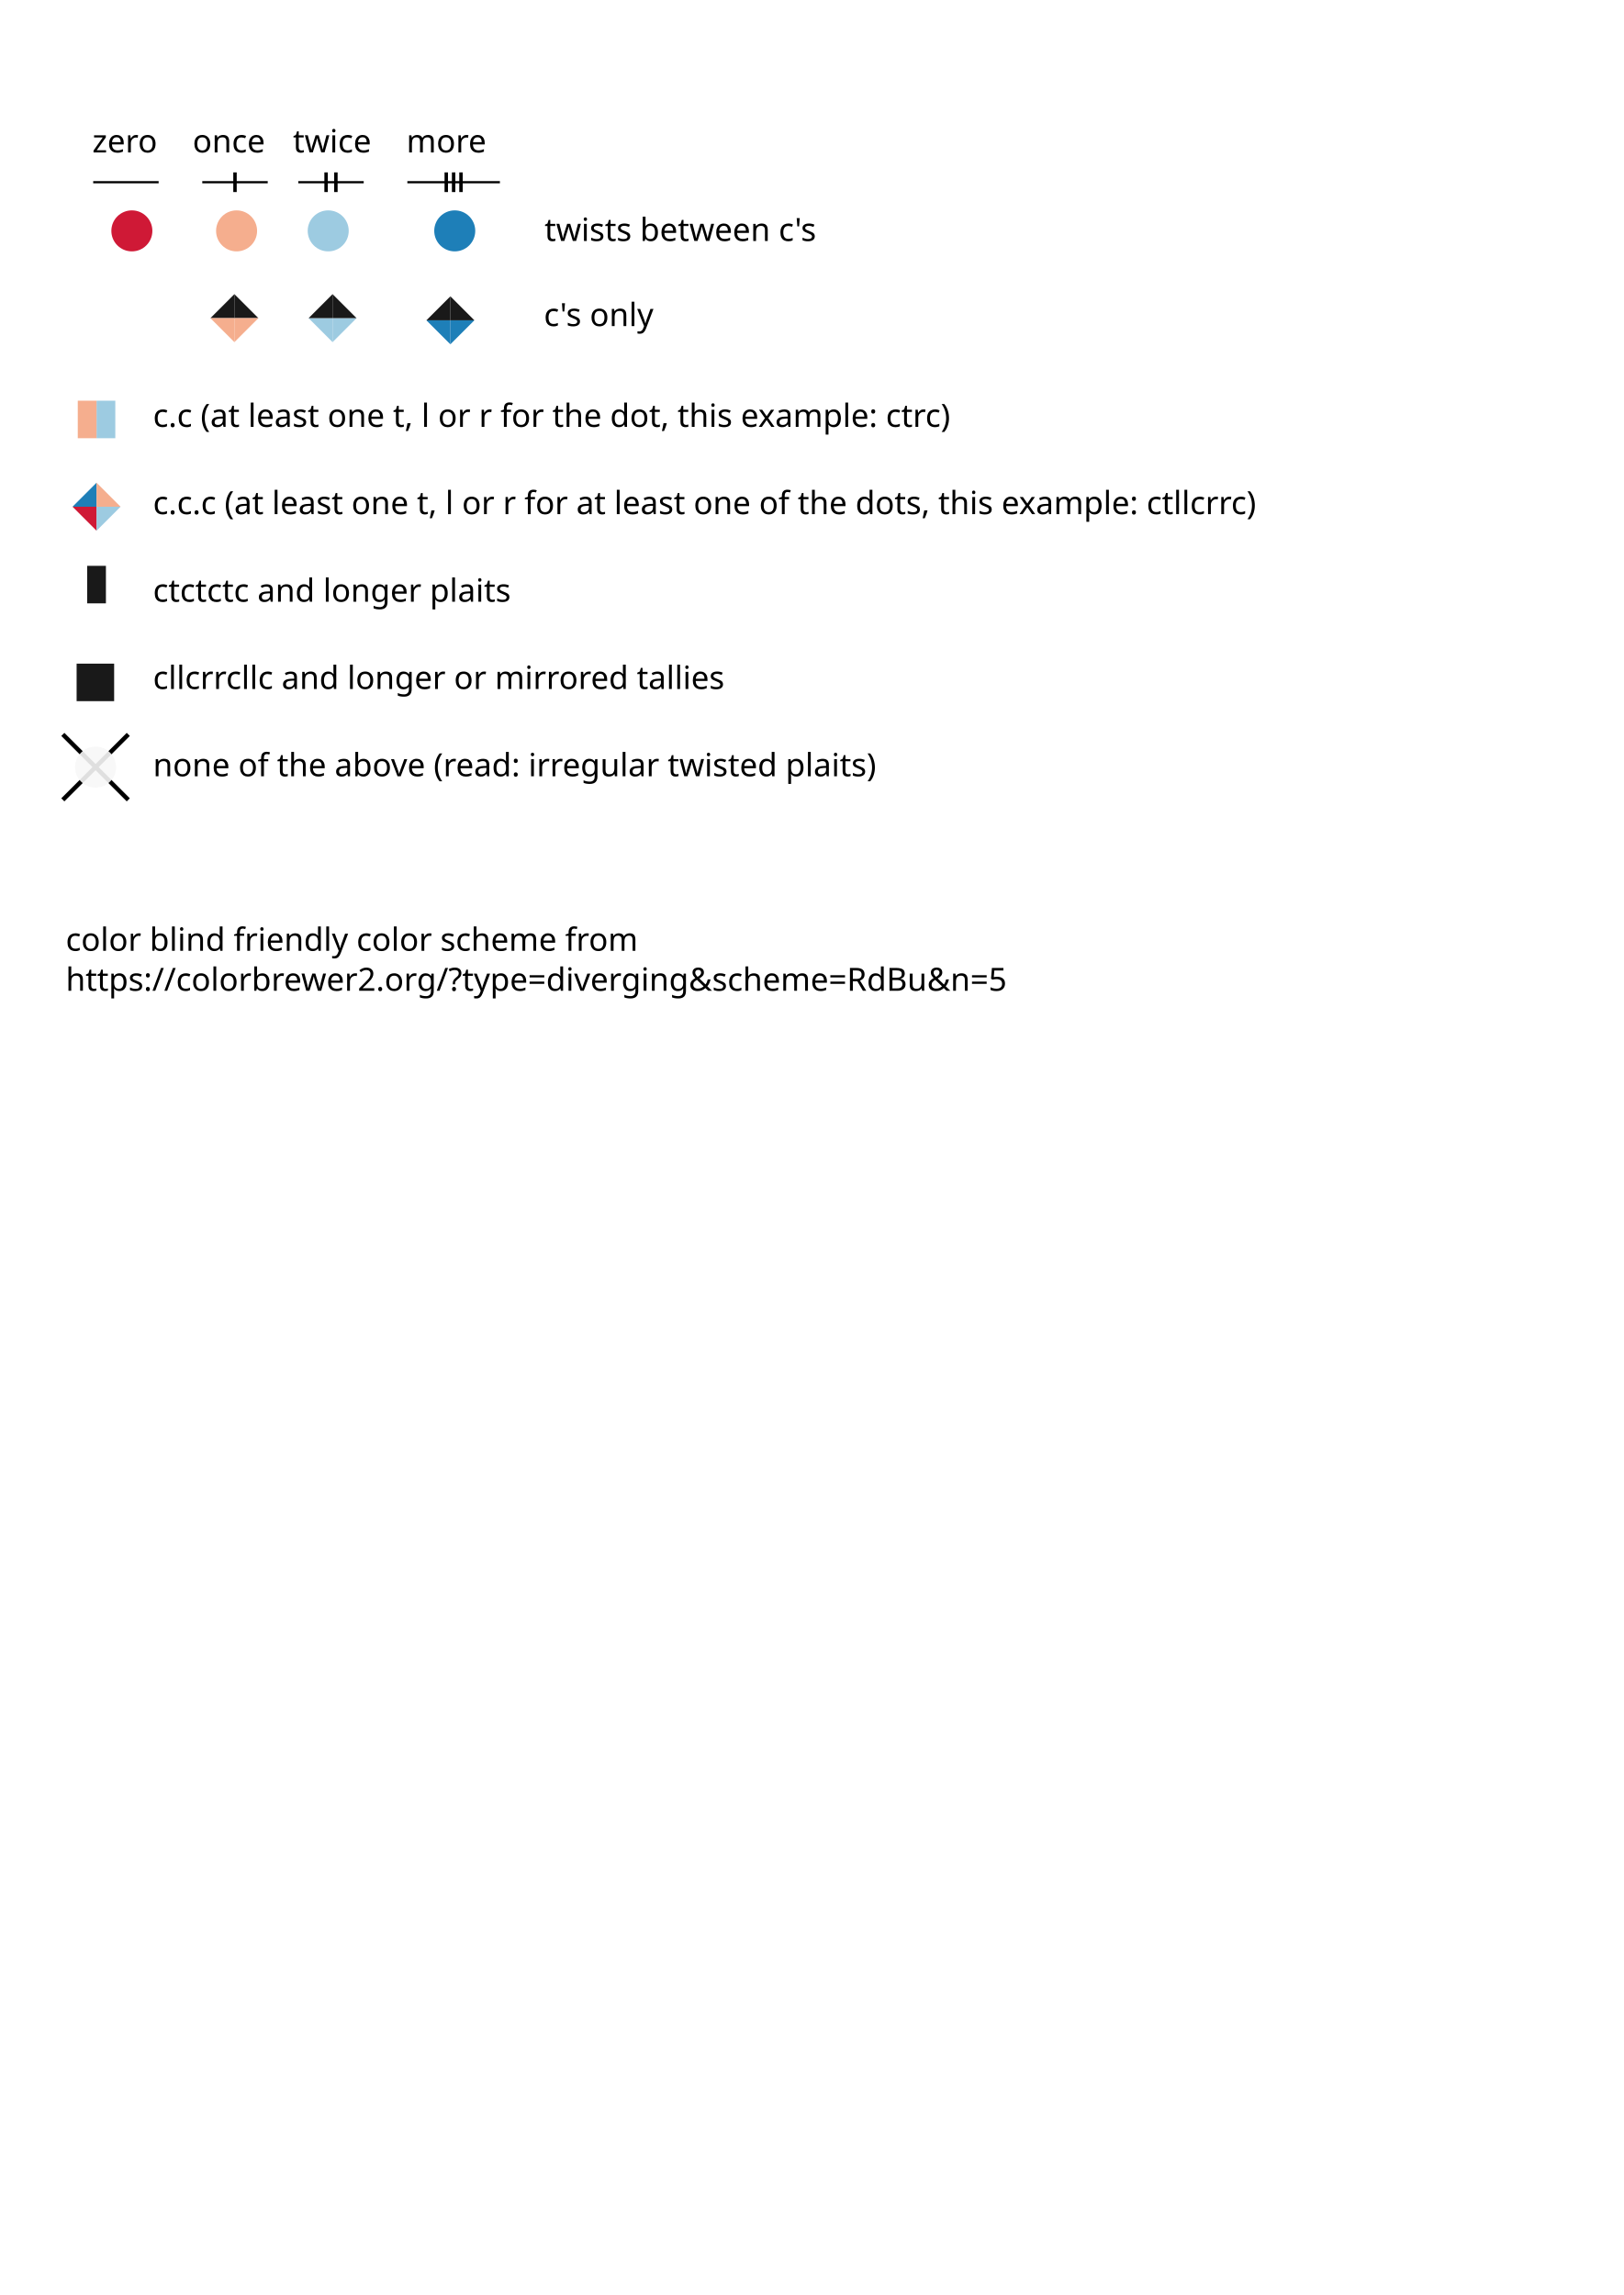
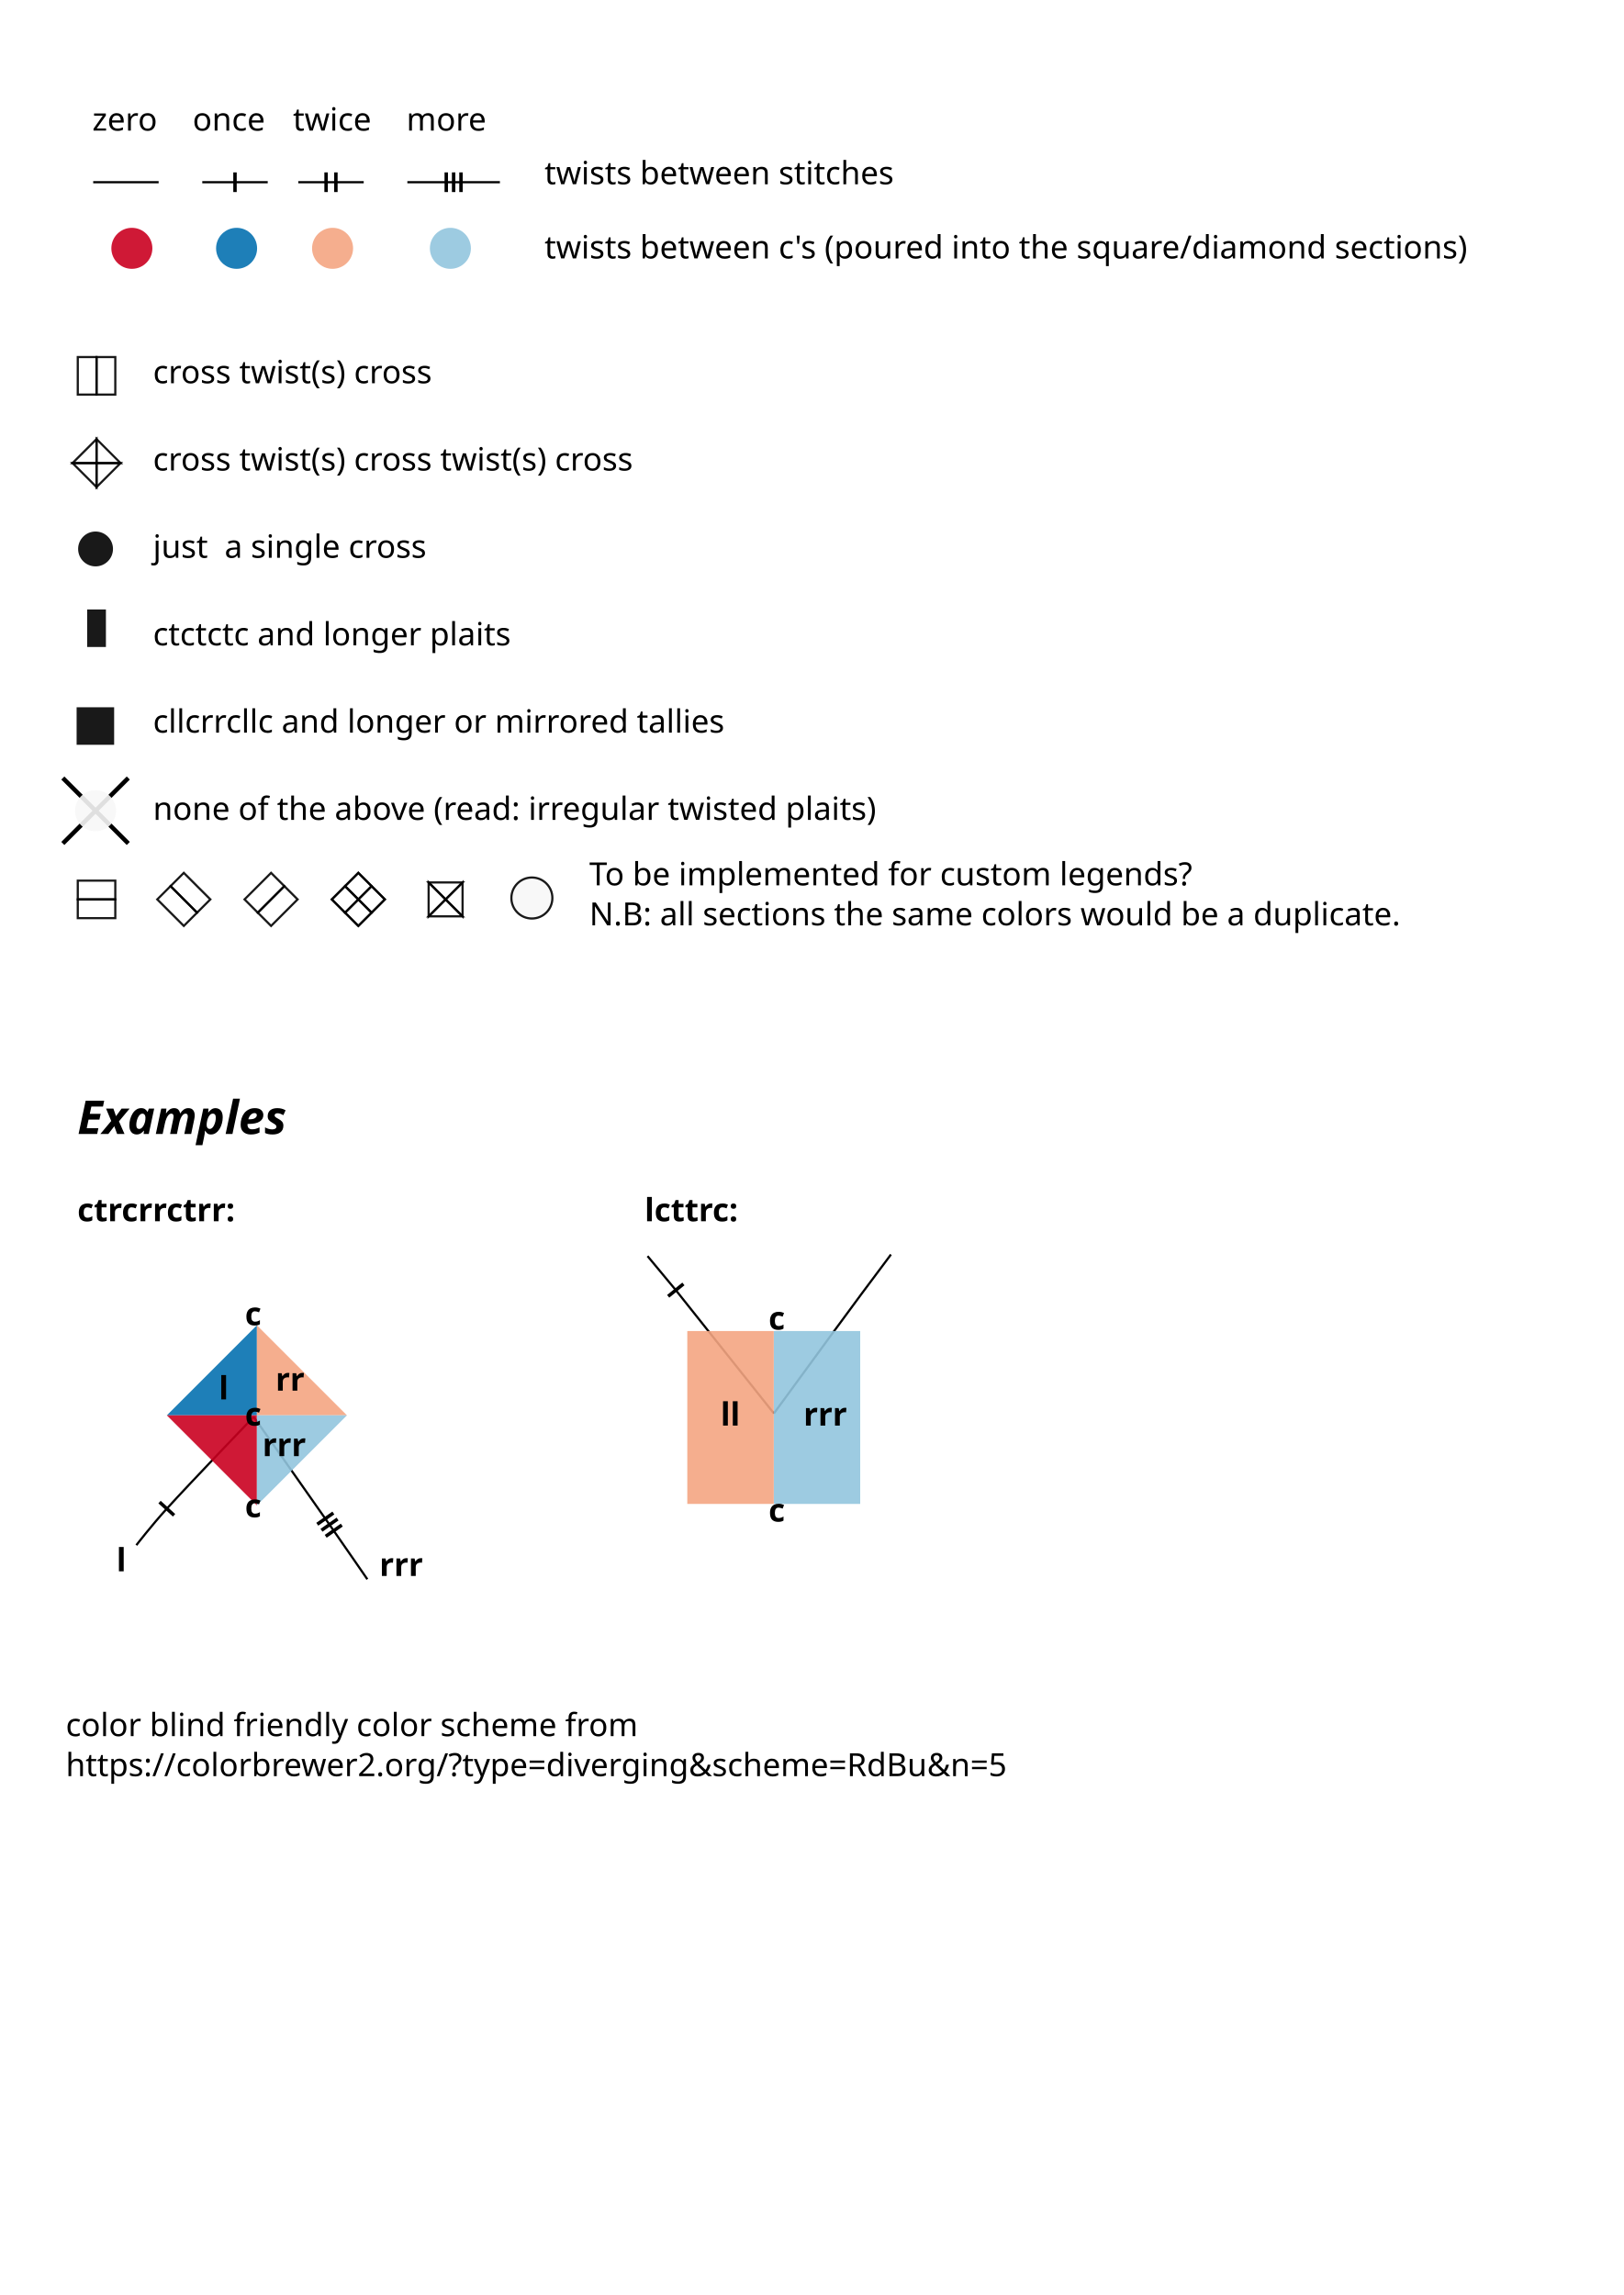
<svg xmlns="http://www.w3.org/2000/svg" id="svg2" version="1.1" width="744" height="1052">
-   <g class="node" transform="matrix(2,0,0,2,43.71917,312.8033)" id="g7077-5">
+   <path class="node" d="m 117.844,113.829 a 9.4,9.4 0 0 1 -9.4,9.4 9.4,9.4 0 0 1 -9.4,-9.4 9.4,9.4 0 0 1 9.4,-9.4 9.4,9.4 0 0 1 9.4,9.4 z" style="opacity:0.9;fill:#0571b0;fill-opacity:1;stroke:none;stroke-width:2" id="path1147">
+     </path>
+   <path class="link" d="m 62.497,708.283 c 0,0 6.953,-9.008 13.961,-16.721 10.862,-11.954 39.829,-42.104 39.829,-42.104" style="fill:none;stroke:#000000;stroke-width:1;stroke-miterlimit:4;stroke-dasharray:none;marker-mid:url(#twist-1-5)" id="path984" />
+   <path class="link" d="m 168.376,723.912 c 0,0 -9.035,-13.14 -17.333,-25.026 C 141.999,685.93 116.287,649.459 116.287,649.459" style="fill:none;stroke:#000000;stroke-width:1;stroke-miterlimit:4;stroke-dasharray:none;marker-mid:url(#twist-3-0-8)" id="path986" />
+   <path class="link" d="m 296.814,575.774 12.95,15.6 44.972,56.524" style="fill:none;stroke:#000000;stroke-width:1;stroke-miterlimit:4;stroke-dasharray:none;marker-mid:url(#twist-1-5)" id="path974" />
+   <path class="link" d="m 408.376,575.063 c -18.144,24.084 -35.843,48.496 -53.64,72.835" id="path976" style="fill:none;stroke:#000000;stroke-width:1;stroke-miterlimit:4;stroke-dasharray:none;marker-mid:url(#twist-3-0-8)" />
+   <g class="node" transform="matrix(2,0,0,2,43.71917,332.8033)" id="g7077-5">
    <path d="M -4.3,-4.3 H 4.3 V 4.3 H -4.3 Z" style="opacity:0.9;fill:#000000;stroke:none" id="path7075-6" />
  </g>
  <defs id="defs842">
    <rect x="360.815" y="426.521" width="79.3" height="39.65" id="rect1094" />
    <marker id="twist-1-5" viewBox="-2 -2 4 4" markerWidth="9" markerHeight="9" orient="auto" markerUnits="userSpaceOnUse">
      <path d="M 0,2 V -2" fill="#000000" stroke="#000000" stroke-width="0.7px" id="path4491" />
    </marker>
    <marker id="twist-2-3" viewBox="-2 -2 4 4" markerWidth="9" markerHeight="9" orient="auto" markerUnits="userSpaceOnUse">
      <path d="M -1,2 V -2 M 1,2 V -2" fill="#000000" stroke="#000000" stroke-width="0.7px" id="path4494" />
    </marker>
    <marker id="twist-3-0-8" viewBox="-2 -2 4 4" markerWidth="9" markerHeight="9" orient="auto" markerUnits="userSpaceOnUse">
      <path d="m -1.5,2 v -4 m 3,4 V -2 M 0,2 v -4" fill="#000000" stroke="#000000" stroke-width="0.7px" id="path4497-4" />
    </marker>
  </defs>
-   <text xml:space="preserve" style="font-size:14.667px;line-height:1.25;font-family:sans-serif" x="42.289" y="69.878" id="text2181">
-     <tspan id="tspan2179" x="42.289" y="69.878">zero</tspan>
+   <text xml:space="preserve" style="font-size:14.667px;line-height:1.25;font-family:sans-serif" x="42.289" y="59.878" id="text2181">
+     <tspan id="tspan2179" x="42.289" y="59.878">zero</tspan>
  </text>
-   <text xml:space="preserve" style="font-size:14.667px;line-height:1.25;font-family:sans-serif" x="88.289" y="69.878" id="text2185">
-     <tspan id="tspan2183" x="88.289" y="69.878">once</tspan>
+   <text xml:space="preserve" style="font-size:14.667px;line-height:1.25;font-family:sans-serif" x="88.289" y="59.878" id="text2185">
+     <tspan id="tspan2183" x="88.289" y="59.878">once</tspan>
  </text>
-   <text xml:space="preserve" style="font-size:14.667px;line-height:1.25;font-family:sans-serif" x="134.289" y="69.878" id="text2189">
-     <tspan id="tspan2187" x="134.289" y="69.878">twice</tspan>
+   <text xml:space="preserve" style="font-size:14.667px;line-height:1.25;font-family:sans-serif" x="134.289" y="59.878" id="text2189">
+     <tspan id="tspan2187" x="134.289" y="59.878">twice</tspan>
  </text>
-   <text xml:space="preserve" style="font-size:14.667px;line-height:1.25;font-family:sans-serif" x="186.289" y="69.878" id="text2193">
-     <tspan id="tspan2191" x="186.289" y="69.878">more</tspan>
+   <text xml:space="preserve" style="font-size:14.667px;line-height:1.25;font-family:sans-serif" x="186.289" y="59.878" id="text2193">
+     <tspan id="tspan2191" x="186.289" y="59.878">more</tspan>
  </text>
  <text xml:space="preserve" id="text1092" style="font-size:14.667px;line-height:1.25;font-family:sans-serif;white-space:pre;shape-inside:url(#rect1094);" transform="translate(1.244594,-192.2898)" />
-   <text xml:space="preserve" style="font-size:14.667px;line-height:1.25;font-family:sans-serif" x="70.127" y="235.679" id="text6330">
-     <tspan id="tspan6328" x="70.127" y="235.679">c.c.c (at least one t, l or r for at least one of the dots, this example: ctllcrrc)</tspan>
+   <g class="node" transform="matrix(2,0,0,2,44.25125,212.2722)" id="g6342" style="fill:none;stroke:#000000;stroke-width:0.5;stroke-miterlimit:4;stroke-dasharray:none">
+     <path d="M -5.5,0 0,-5.5 V 0 Z" style="opacity:0.9;fill:none;stroke:#000000;stroke-width:0.5;stroke-miterlimit:4;stroke-dasharray:none" id="path6334" />
+     <path d="M 5.5,0 0,-5.5 V 0 Z" style="opacity:0.9;fill:none;stroke:#000000;stroke-width:0.5;stroke-miterlimit:4;stroke-dasharray:none" id="path6336" />
+     <path d="M -5.5,0 0,5.5 V 0 Z" style="opacity:0.9;fill:none;stroke:#000000;stroke-width:0.5;stroke-miterlimit:4;stroke-dasharray:none" id="path6338" />
+     <path d="M 5.5,0 0,5.5 V 0 Z" style="opacity:0.9;fill:none;stroke:#000000;stroke-width:0.5;stroke-miterlimit:4;stroke-dasharray:none" id="path6340" />
+   </g>
+   <text xml:space="preserve" style="font-size:14.667px;line-height:1.25;font-family:sans-serif" x="70.127" y="175.678" id="text6346">
+     <tspan id="tspan6344" x="70.127" y="175.678">cross twist(s) cross</tspan>
  </text>
-   <g class="node" transform="matrix(2,0,0,2,44.25125,232.2722)" id="g6342">
-     <path d="M -5.5,0 0,-5.5 V 0 Z" style="opacity:0.9;fill:#0571b0;stroke:none" id="path6334" />
-     <path d="M 5.5,0 0,-5.5 V 0 Z" style="opacity:0.9;fill:#f4a582;stroke:none" id="path6336" />
-     <path d="M -5.5,0 0,5.5 V 0 Z" style="opacity:0.9;fill:#ca0020;stroke:none" id="path6338" />
-     <path d="M 5.5,0 0,5.5 V 0 Z" style="opacity:0.9;fill:#92c5de;stroke:none" id="path6340" />
-   </g>
-   <text xml:space="preserve" style="font-size:14.667px;line-height:1.25;font-family:sans-serif" x="70.127" y="195.678" id="text6346">
-     <tspan id="tspan6344" x="70.127" y="195.678">c.c (at least one t, l or r for the dot, this example: ctrc)</tspan>
-   </text>
-   <text xml:space="preserve" style="font-size:14.667px;line-height:1.25;font-family:sans-serif" x="70.127" y="275.826" id="text6372">
-     <tspan id="tspan6370" x="70.127" y="275.826">ctctctc and longer plaits</tspan>
+   <text xml:space="preserve" style="font-size:14.667px;line-height:1.25;font-family:sans-serif" x="70.127" y="295.826" id="text6372">
+     <tspan id="tspan6370" x="70.127" y="295.826">ctctctc and longer plaits</tspan>
  </text>
  <path class="link" d="m 229.143,83.523 h -21.213 -21.213" style="fill:none;stroke:#000000;stroke-width:1;stroke-miterlimit:4;stroke-dasharray:none;marker-mid:url(#twist-3-0-8)" id="path4534-4" />
  <path class="link" d="m 166.716,83.523 h -15 -15" style="fill:none;stroke:#000000;stroke-width:1;stroke-miterlimit:4;stroke-dasharray:none;marker-mid:url(#twist-2-3)" id="path6580" />
  <path class="link" d="m 92.716,83.523 h 15 15" style="fill:none;stroke:#000000;stroke-width:1;stroke-miterlimit:4;stroke-dasharray:none;marker-mid:url(#twist-1-5)" id="path6582" />
  <path class="link" d="m 72.716,83.523 h -30" style="fill:none;stroke:#000000;stroke-width:1;stroke-miterlimit:4;stroke-dasharray:none" id="path6584" />
-   <g class="node" transform="matrix(-2,0,0,2,44.25125,192.2722)" id="g8519">
-     <path d="M -4.3,-4.3 H 0 v 8.6 h -4.3 z" style="opacity:0.9;fill:#92c5de;stroke:none" id="path8515" />
-     <path d="M 0,-4.3 H 4.3 V 4.3 H 0 Z" style="opacity:0.9;fill:#f4a582;fill-opacity:1;stroke:none" id="path8517" />
+   <g class="node" transform="matrix(-2,0,0,2,44.25125,172.2722)" id="g8519" style="fill:none;stroke:#000000;stroke-width:0.5;stroke-miterlimit:4;stroke-dasharray:none">
+     <path d="M -4.3,-4.3 H 0 v 8.6 h -4.3 z" style="opacity:0.9;fill:none;stroke:#000000;stroke-width:0.5;stroke-miterlimit:4;stroke-dasharray:none" id="path8515" />
+     <path d="M 0,-4.3 H 4.3 V 4.3 H 0 Z" style="opacity:0.9;fill:none;fill-opacity:1;stroke:#000000;stroke-width:0.5;stroke-miterlimit:4;stroke-dasharray:none" id="path8517" />
  </g>
-   <text xml:space="preserve" style="font-size:14.667px;line-height:1.25;font-family:sans-serif" x="249.599" y="110.462" id="text8523">
-     <tspan id="tspan8521" x="249.599" y="110.462">twists between c's</tspan>
+   <text xml:space="preserve" style="font-size:14.667px;line-height:1.25;font-family:sans-serif" x="249.599" y="118.462" id="text8523">
+     <tspan id="tspan8521" x="249.599" y="118.462">twists between c's (poured into the square/diamond sections)</tspan>
  </text>
-   <path class="link" d="m 28.799,336.634 15,15" style="fill:none;stroke:#000000;stroke-width:2px" id="path8525" />
-   <path class="link" d="m 58.799,336.634 -15,15" style="fill:none;stroke:#000000;stroke-width:2px" id="path8531" />
-   <path class="link" d="m 28.799,366.634 15,-15" style="fill:none;stroke:#000000;stroke-width:2px" id="path8533" />
-   <path class="link" d="m 58.799,366.634 -15,-15" style="fill:none;stroke:#000000;stroke-width:2px" id="path8535" />
-   <path class="node" d="m 53.199,351.634 a 9.4,9.4 0 0 1 -9.4,9.4 9.4,9.4 0 0 1 -9.4,-9.4 9.4,9.4 0 0 1 9.4,-9.4 9.4,9.4 0 0 1 9.4,9.4 z" style="opacity:0.9;fill:#f7f7f7;stroke:none;stroke-width:2" id="path8529">
+   <path class="link" d="m 28.799,356.634 15,15" style="fill:none;stroke:#000000;stroke-width:2px" id="path8525" />
+   <path class="link" d="m 58.799,356.634 -15,15" style="fill:none;stroke:#000000;stroke-width:2px" id="path8531" />
+   <path class="link" d="m 28.799,386.634 15,-15" style="fill:none;stroke:#000000;stroke-width:2px" id="path8533" />
+   <path class="link" d="m 58.799,386.634 -15,-15" style="fill:none;stroke:#000000;stroke-width:2px" id="path8535" />
+   <path class="node" d="m 53.199,371.634 a 9.4,9.4 0 0 1 -9.4,9.4 9.4,9.4 0 0 1 -9.4,-9.4 9.4,9.4 0 0 1 9.4,-9.4 9.4,9.4 0 0 1 9.4,9.4 z" style="opacity:0.9;fill:#f7f7f7;stroke:none;stroke-width:2" id="path8529">
    </path>
-   <text xml:space="preserve" style="font-size:14.667px;line-height:1.25;font-family:sans-serif" x="70.127" y="355.826" id="text8539">
-     <tspan id="tspan8537" x="70.127" y="355.826">none of the above (read: irregular twisted plaits)</tspan>
+   <text xml:space="preserve" style="font-size:14.667px;line-height:1.25;font-family:sans-serif" x="70.127" y="375.826" id="text8539">
+     <tspan id="tspan8537" x="70.127" y="375.826">none of the above (read: irregular twisted plaits)</tspan>
  </text>
-   <text xml:space="preserve" style="font-size:14.667px;line-height:1.25;font-family:sans-serif" x="249.291" y="149.462" id="text13266">
-     <tspan id="tspan13264" x="249.291" y="149.462">c's only</tspan>
+   <text xml:space="preserve" style="font-size:14.667px;line-height:1.25;font-family:sans-serif" x="70.127" y="335.826" id="text1077">
+     <tspan id="tspan1075" x="70.127" y="335.826">cllcrrcllc and longer or mirrored tallies</tspan>
  </text>
-   <path d="m 96.444,145.829 11,-11 v 11 z" style="opacity:0.9;fill:#000000;fill-opacity:1;stroke:none;stroke-width:2" id="path13268" />
-   <path d="m 96.444,145.829 11,11 v -11 z" style="opacity:0.9;fill:#f4a582;stroke:none;stroke-width:2" id="path13270" />
-   <path d="m 118.444,145.829 -11,-11 v 11 z" style="opacity:0.9;fill:#000000;fill-opacity:1;stroke:none;stroke-width:2" id="path13272" />
-   <path d="m 118.444,145.829 -11,11 v -11 z" style="opacity:0.9;fill:#f4a582;stroke:none;stroke-width:2" id="path13274" />
-   <path d="m 163.444,145.829 -11,11 v -11 z" style="opacity:0.9;fill:#92c5de;stroke:none;stroke-width:2" id="path13276" />
-   <path d="m 163.444,145.829 -11,-11 v 11 z" style="opacity:0.9;fill:#000000;fill-opacity:1;stroke:none;stroke-width:2" id="path13278" />
-   <path d="m 141.444,145.829 11,11 v -11 z" style="opacity:0.9;fill:#92c5de;stroke:none;stroke-width:2" id="path13280" />
-   <path d="m 141.444,145.829 11,-11 v 11 z" style="opacity:0.9;fill:#000000;fill-opacity:1;stroke:none;stroke-width:2" id="path13282" />
-   <path d="m 217.444,146.829 -11,-11 v 11 z" style="opacity:0.9;fill:#000000;fill-opacity:1;stroke:none;stroke-width:2" id="path13284" />
-   <path d="m 217.444,146.829 -11,11 v -11 z" style="opacity:0.9;fill:#0571b0;stroke:none;stroke-width:2" id="path13286" />
-   <path d="m 195.444,146.829 11,-11 v 11 z" style="opacity:0.9;fill:#000000;fill-opacity:1;stroke:none;stroke-width:2" id="path13288" />
-   <path d="m 195.444,146.829 11,11 v -11 z" style="opacity:0.9;fill:#0571b0;stroke:none;stroke-width:2" id="path13290" />
-   <text xml:space="preserve" style="font-size:14.667px;line-height:1.25;font-family:sans-serif" x="70.127" y="315.826" id="text1077">
-     <tspan id="tspan1075" x="70.127" y="315.826">cllcrrcllc and longer or mirrored tallies</tspan>
+   <path d="m 39.951,279.372 h 8.6 v 17.2 h -8.6 z" style="opacity:0.9;fill:#000000;stroke:none;stroke-width:2" id="path1097" />
+   <path class="node" d="m 69.844,113.829 a 9.4,9.4 0 0 1 -9.4,9.4 9.4,9.4 0 0 1 -9.4,-9.4 9.4,9.4 0 0 1 9.4,-9.4 9.4,9.4 0 0 1 9.4,9.4 z" style="opacity:0.9;fill:#ca0020;fill-opacity:1;stroke:none;stroke-width:2" id="path1135">
+     </path>
+   <path class="node" d="m 161.844,113.829 a 9.4,9.4 0 0 1 -9.4,9.4 9.4,9.4 0 0 1 -9.4,-9.4 9.4,9.4 0 0 1 9.4,-9.4 9.4,9.4 0 0 1 9.4,9.4 z" style="opacity:0.9;fill:#f4a582;fill-opacity:1;stroke:none;stroke-width:2" id="path1139">
+     </path>
+   <path class="node" d="m 215.844,113.829 a 9.4,9.4 0 0 1 -9.4,9.4 9.4,9.4 0 0 1 -9.4,-9.4 9.4,9.4 0 0 1 9.4,-9.4 9.4,9.4 0 0 1 9.4,9.4 z" style="opacity:0.9;fill:#92c5de;fill-opacity:1;stroke:none;stroke-width:2" id="path1143">
+     </path>
+   <text xml:space="preserve" style="font-size:14.667px;line-height:1.25;font-family:sans-serif" x="30.127" y="795.826" id="text1151">
+     <tspan id="tspan1149" x="30.127" y="795.826">color blind friendly color scheme from</tspan>
+     <tspan x="30.127" y="814.16" id="tspan1153">https://colorbrewer2.org/?type=diverging&amp;scheme=RdBu&amp;n=5</tspan>
  </text>
-   <path d="m 39.951,259.372 h 8.6 v 17.2 h -8.6 z" style="opacity:0.9;fill:#000000;stroke:none;stroke-width:2" id="path1097" />
-   <path class="node" d="m 69.844,105.829 a 9.4,9.4 0 0 1 -9.4,9.4 9.4,9.4 0 0 1 -9.4,-9.4 9.4,9.4 0 0 1 9.4,-9.4 9.4,9.4 0 0 1 9.4,9.4 z" style="opacity:0.9;fill:#ca0020;fill-opacity:1;stroke:none;stroke-width:2" id="path1135">
+   <g class="node" transform="matrix(7.506168,0,0,7.506168,117.7512,648.7722)" id="g942">
+     <path d="M -5.5,0 0,-5.5 V 0 Z" style="opacity:0.9;fill:#0571b0;stroke:none" id="path934" />
+     <path d="M 5.5,0 0,-5.5 V 0 Z" style="opacity:0.9;fill:#f4a582;stroke:none" id="path936" />
+     <path d="M -5.5,0 0,5.5 V 0 Z" style="opacity:0.9;fill:#ca0020;stroke:none" id="path938" />
+     <path d="M 5.5,0 0,5.5 V 0 Z" style="opacity:0.9;fill:#92c5de;stroke:none" id="path940" />
+   </g>
+   <text xml:space="preserve" style="font-size:14.667px;line-height:1.25;font-family:sans-serif;-inkscape-font-specification:'sans-serif Bold';font-weight:bold;font-style:normal;font-stretch:normal;font-variant:normal;" x="112.291" y="607.462" id="text958">
+     <tspan id="tspan956" x="112.291" y="607.462">c</tspan>
+   </text>
+   <text xml:space="preserve" style="font-size:14.667px;line-height:1.25;font-family:sans-serif;-inkscape-font-specification:'sans-serif Bold';font-weight:bold;font-style:normal;font-stretch:normal;font-variant:normal;" x="112.291" y="695.462" id="text962">
+     <tspan id="tspan960" x="112.291" y="695.462">c</tspan>
+   </text>
+   <text xml:space="preserve" style="font-size:14.667px;line-height:1.25;font-family:sans-serif;-inkscape-font-specification:'sans-serif Bold';font-weight:bold;font-style:normal;font-stretch:normal;font-variant:normal;" x="112.291" y="653.462" id="text966">
+     <tspan id="tspan964" x="112.291" y="653.462">c</tspan>
+   </text>
+   <text xml:space="preserve" style="font-style:normal;font-variant:normal;font-weight:bold;font-stretch:normal;font-size:14.667px;line-height:1.25;font-family:sans-serif;-inkscape-font-specification:'sans-serif Bold'" x="100.291" y="641.462" id="text970">
+     <tspan id="tspan968" x="100.291" y="641.462">l</tspan>
+   </text>
+   <text xml:space="preserve" style="font-style:normal;font-variant:normal;font-weight:bold;font-stretch:normal;font-size:14.667px;line-height:1.25;font-family:sans-serif;-inkscape-font-specification:'sans-serif Bold'" x="126.291" y="637.462" id="text974">
+     <tspan id="tspan972" x="126.291" y="637.462">rr</tspan>
+   </text>
+   <text xml:space="preserve" style="font-style:normal;font-variant:normal;font-weight:bold;font-stretch:normal;font-size:14.667px;line-height:1.25;font-family:sans-serif;-inkscape-font-specification:'sans-serif Bold'" x="120.291" y="667.462" id="text978">
+     <tspan id="tspan976" x="120.291" y="667.462">rrr</tspan>
+   </text>
+   <text xml:space="preserve" style="font-style:normal;font-variant:normal;font-weight:bold;font-stretch:normal;font-size:14.667px;line-height:1.25;font-family:sans-serif;-inkscape-font-specification:'sans-serif Bold'" x="35.47" y="559.811" id="text982">
+     <tspan id="tspan980" x="35.47" y="559.811">ctrcrrctrr:</tspan>
+   </text>
+   <text xml:space="preserve" style="font-size:14.667px;line-height:1.25;font-family:sans-serif;-inkscape-font-specification:'sans-serif Bold';font-weight:bold;font-style:normal;font-stretch:normal;font-variant:normal;" x="173.919" y="722.402" id="text990">
+     <tspan id="tspan988" x="173.919" y="722.402">rrr</tspan>
+   </text>
+   <text xml:space="preserve" style="font-size:14.667px;line-height:1.25;font-family:sans-serif;-inkscape-font-specification:'sans-serif Bold';font-weight:bold;font-style:normal;font-stretch:normal;font-variant:normal;" x="53.373" y="720.271" id="text994">
+     <tspan id="tspan992" x="53.373" y="720.271">l</tspan>
+   </text>
+   <g class="node" transform="matrix(-9.216171,0,0,9.216171,354.6694,649.754)" id="g964">
+     <path d="M -4.3,-4.3 H 0 v 8.6 h -4.3 z" style="opacity:0.9;fill:#92c5de;stroke:none" id="path960" />
+     <path d="M 0,-4.3 H 4.3 V 4.3 H 0 Z" style="opacity:0.9;fill:#f4a582;fill-opacity:1;stroke:none" id="path962" />
+   </g>
+   <text xml:space="preserve" style="font-style:normal;font-variant:normal;font-weight:bold;font-stretch:normal;font-size:14.667px;line-height:1.25;font-family:sans-serif;-inkscape-font-specification:'sans-serif Bold'" x="352.291" y="609.462" id="text968">
+     <tspan id="tspan966" x="352.291" y="609.462">c</tspan>
+   </text>
+   <text xml:space="preserve" style="font-style:normal;font-variant:normal;font-weight:bold;font-stretch:normal;font-size:14.667px;line-height:1.25;font-family:sans-serif;-inkscape-font-specification:'sans-serif Bold'" x="352.291" y="697.462" id="text972">
+     <tspan id="tspan970" x="352.291" y="697.462">c</tspan>
+   </text>
+   <text xml:space="preserve" style="font-style:normal;font-variant:normal;font-weight:bold;font-stretch:normal;font-size:14.667px;line-height:1.25;font-family:sans-serif;-inkscape-font-specification:'sans-serif Bold'" x="295.47" y="559.811" id="text980">
+     <tspan id="tspan978" x="295.47" y="559.811">lcttrc:</tspan>
+   </text>
+   <text xml:space="preserve" style="font-style:normal;font-variant:normal;font-weight:bold;font-stretch:normal;font-size:14.667px;line-height:1.25;font-family:sans-serif;-inkscape-font-specification:'sans-serif Bold'" x="368.291" y="653.462" id="text984">
+     <tspan id="tspan982" x="368.291" y="653.462">rrr</tspan>
+   </text>
+   <text xml:space="preserve" style="font-style:normal;font-variant:normal;font-weight:bold;font-stretch:normal;font-size:14.667px;line-height:1.25;font-family:sans-serif;-inkscape-font-specification:'sans-serif Bold'" x="330.291" y="653.462" id="text988">
+     <tspan id="tspan986" x="330.291" y="653.462">ll</tspan>
+   </text>
+   <text xml:space="preserve" style="font-size:14.667px;line-height:1.25;font-family:sans-serif" x="249.599" y="84.462" id="text976">
+     <tspan id="tspan974" x="249.599" y="84.462">twists between stitches</tspan>
+   </text>
+   <g class="node" transform="matrix(1.414214,1.414214,-1.414214,1.414214,204.2512,412.2722)" id="g1009" style="fill:none;stroke:#000000;stroke-width:0.5;stroke-miterlimit:4;stroke-dasharray:none">
+     <path d="M -5.5,0 0,-5.5 V 0 Z" style="opacity:0.9;fill:none;stroke:#000000;stroke-width:0.5;stroke-miterlimit:4;stroke-dasharray:none" id="path1001" />
+     <path d="M 5.5,0 0,-5.5 V 0 Z" style="opacity:0.9;fill:none;stroke:#000000;stroke-width:0.5;stroke-miterlimit:4;stroke-dasharray:none" id="path1003" />
+     <path d="M -5.5,0 0,5.5 V 0 Z" style="opacity:0.9;fill:none;stroke:#000000;stroke-width:0.5;stroke-miterlimit:4;stroke-dasharray:none" id="path1005" />
+     <path d="M 5.5,0 0,5.5 V 0 Z" style="opacity:0.9;fill:none;stroke:#000000;stroke-width:0.5;stroke-miterlimit:4;stroke-dasharray:none" id="path1007" />
+   </g>
+   <g class="node" transform="matrix(0,-2,-2,0,44.25125,412.2722)" id="g1017" style="fill:none;stroke:#000000;stroke-width:0.5;stroke-miterlimit:4;stroke-dasharray:none">
+     <path d="M -4.3,-4.3 H 0 v 8.6 h -4.3 z" style="opacity:0.9;fill:none;stroke:#000000;stroke-width:0.5;stroke-miterlimit:4;stroke-dasharray:none" id="path1013" />
+     <path d="M 0,-4.3 H 4.3 V 4.3 H 0 Z" style="opacity:0.9;fill:none;fill-opacity:1;stroke:#000000;stroke-width:0.5;stroke-miterlimit:4;stroke-dasharray:none" id="path1015" />
+   </g>
+   <g class="node" transform="matrix(1.414214,-1.414214,-1.414214,-1.414214,84.25125,412.2722)" id="g1025" style="fill:none;stroke:#000000;stroke-width:0.5;stroke-miterlimit:4;stroke-dasharray:none">
+     <path d="M -4.3,-4.3 H 0 v 8.6 h -4.3 z" style="opacity:0.9;fill:none;stroke:#000000;stroke-width:0.5;stroke-miterlimit:4;stroke-dasharray:none" id="path1021" />
+     <path d="M 0,-4.3 H 4.3 V 4.3 H 0 Z" style="opacity:0.9;fill:none;fill-opacity:1;stroke:#000000;stroke-width:0.5;stroke-miterlimit:4;stroke-dasharray:none" id="path1023" />
+   </g>
+   <g class="node" transform="matrix(-1.414214,-1.414214,-1.414214,1.414214,124.2512,412.2722)" id="g1033" style="fill:none;stroke:#000000;stroke-width:0.5;stroke-miterlimit:4;stroke-dasharray:none">
+     <path d="M -4.3,-4.3 H 0 v 8.6 h -4.3 z" style="opacity:0.9;fill:none;stroke:#000000;stroke-width:0.5;stroke-miterlimit:4;stroke-dasharray:none" id="path1029" />
+     <path d="M 0,-4.3 H 4.3 V 4.3 H 0 Z" style="opacity:0.9;fill:none;fill-opacity:1;stroke:#000000;stroke-width:0.5;stroke-miterlimit:4;stroke-dasharray:none" id="path1031" />
+   </g>
+   <g class="node" transform="matrix(1.414214,-1.414214,-1.414214,-1.414214,164.2512,412.2722)" id="g1041" style="fill:none;stroke:#000000;stroke-width:0.5;stroke-miterlimit:4;stroke-dasharray:none">
+     <path d="M -4.3,-4.3 H 0 v 8.6 h -4.3 z" style="opacity:0.9;fill:none;stroke:#000000;stroke-width:0.5;stroke-miterlimit:4;stroke-dasharray:none" id="path1037" />
+     <path d="M 0,-4.3 H 4.3 V 4.3 H 0 Z" style="opacity:0.9;fill:none;fill-opacity:1;stroke:#000000;stroke-width:0.5;stroke-miterlimit:4;stroke-dasharray:none" id="path1039" />
+   </g>
+   <g class="node" transform="matrix(-1.414214,-1.414214,-1.414214,1.414214,164.2512,412.2722)" id="g1049" style="fill:none;stroke:#000000;stroke-width:0.5;stroke-miterlimit:4;stroke-dasharray:none">
+     <path d="M -4.3,-4.3 H 0 v 8.6 h -4.3 z" style="opacity:0.9;fill:none;stroke:#000000;stroke-width:0.5;stroke-miterlimit:4;stroke-dasharray:none" id="path1045" />
+     <path d="M 0,-4.3 H 4.3 V 4.3 H 0 Z" style="opacity:0.9;fill:none;fill-opacity:1;stroke:#000000;stroke-width:0.5;stroke-miterlimit:4;stroke-dasharray:none" id="path1047" />
+   </g>
+   <text xml:space="preserve" style="font-size:14.667px;line-height:1.25;font-family:sans-serif" x="270.127" y="405.826" id="text1053">
+     <tspan id="tspan1051" x="270.127" y="405.826">To be implemented for custom legends?</tspan>
+     <tspan x="270.127" y="424.16" id="tspan1034">N.B: all sections the same colors would be a duplicate.</tspan>
+   </text>
+   <text xml:space="preserve" style="font-style:italic;font-variant:normal;font-weight:bold;font-stretch:normal;font-size:21.333px;line-height:1.25;font-family:sans-serif;-inkscape-font-specification:'sans-serif Bold Italic'" x="35.47" y="519.811" id="text1057">
+     <tspan id="tspan1055" x="35.47" y="519.811">Examples</tspan>
+   </text>
+   <path class="node" d="m 51.789,251.634 a 7.99,7.99 0 0 1 -7.99,7.99 7.99,7.99 0 0 1 -7.99,-7.99 7.99,7.99 0 0 1 7.99,-7.99 7.99,7.99 0 0 1 7.99,7.99 z" style="opacity:0.9;fill:#000000;stroke:none;stroke-width:1.7" id="path1008">
    </path>
-   <path class="node" d="m 117.844,105.829 a 9.4,9.4 0 0 1 -9.4,9.4 9.4,9.4 0 0 1 -9.4,-9.4 9.4,9.4 0 0 1 9.4,-9.4 9.4,9.4 0 0 1 9.4,9.4 z" style="opacity:0.9;fill:#f4a582;fill-opacity:1;stroke:none;stroke-width:2" id="path1139">
+   <text xml:space="preserve" style="font-size:14.667px;line-height:1.25;font-family:sans-serif" x="70.127" y="255.678" id="text1012">
+     <tspan x="70.127" y="255.678" id="tspan1018">just  a single cross</tspan>
+   </text>
+   <text xml:space="preserve" style="font-size:14.667px;line-height:1.25;font-family:sans-serif" x="70.127" y="215.678" id="text1032">
+     <tspan id="tspan1030" x="70.127" y="215.678">cross twist(s) cross twist(s) cross</tspan>
+   </text>
+   <path class="node" d="m 253.199,411.634 a 9.4,9.4 0 0 1 -9.4,9.4 9.4,9.4 0 0 1 -9.4,-9.4 9.4,9.4 0 0 1 9.4,-9.4 9.4,9.4 0 0 1 9.4,9.4 z" style="opacity:0.9;fill:#f7f7f7;stroke:#000000;stroke-width:1;stroke-miterlimit:4;stroke-dasharray:none" id="path1038">
    </path>
-   <path class="node" d="m 159.844,105.829 a 9.4,9.4 0 0 1 -9.4,9.4 9.4,9.4 0 0 1 -9.4,-9.4 9.4,9.4 0 0 1 9.4,-9.4 9.4,9.4 0 0 1 9.4,9.4 z" style="opacity:0.9;fill:#92c5de;fill-opacity:1;stroke:none;stroke-width:2" id="path1143">
-     </path>
-   <path class="node" d="m 217.844,105.829 a 9.4,9.4 0 0 1 -9.4,9.4 9.4,9.4 0 0 1 -9.4,-9.4 9.4,9.4 0 0 1 9.4,-9.4 9.4,9.4 0 0 1 9.4,9.4 z" style="opacity:0.9;fill:#0571b0;fill-opacity:1;stroke:none;stroke-width:2" id="path1147">
-     </path>
-   <text xml:space="preserve" style="font-size:14.667px;line-height:1.25;font-family:sans-serif" x="30.127" y="435.826" id="text1151">
-     <tspan id="tspan1149" x="30.127" y="435.826">color blind friendly color scheme from</tspan>
-     <tspan x="30.127" y="454.16" id="tspan1153">https://colorbrewer2.org/?type=diverging&amp;scheme=RdBu&amp;n=5</tspan>
-   </text>
</svg>
